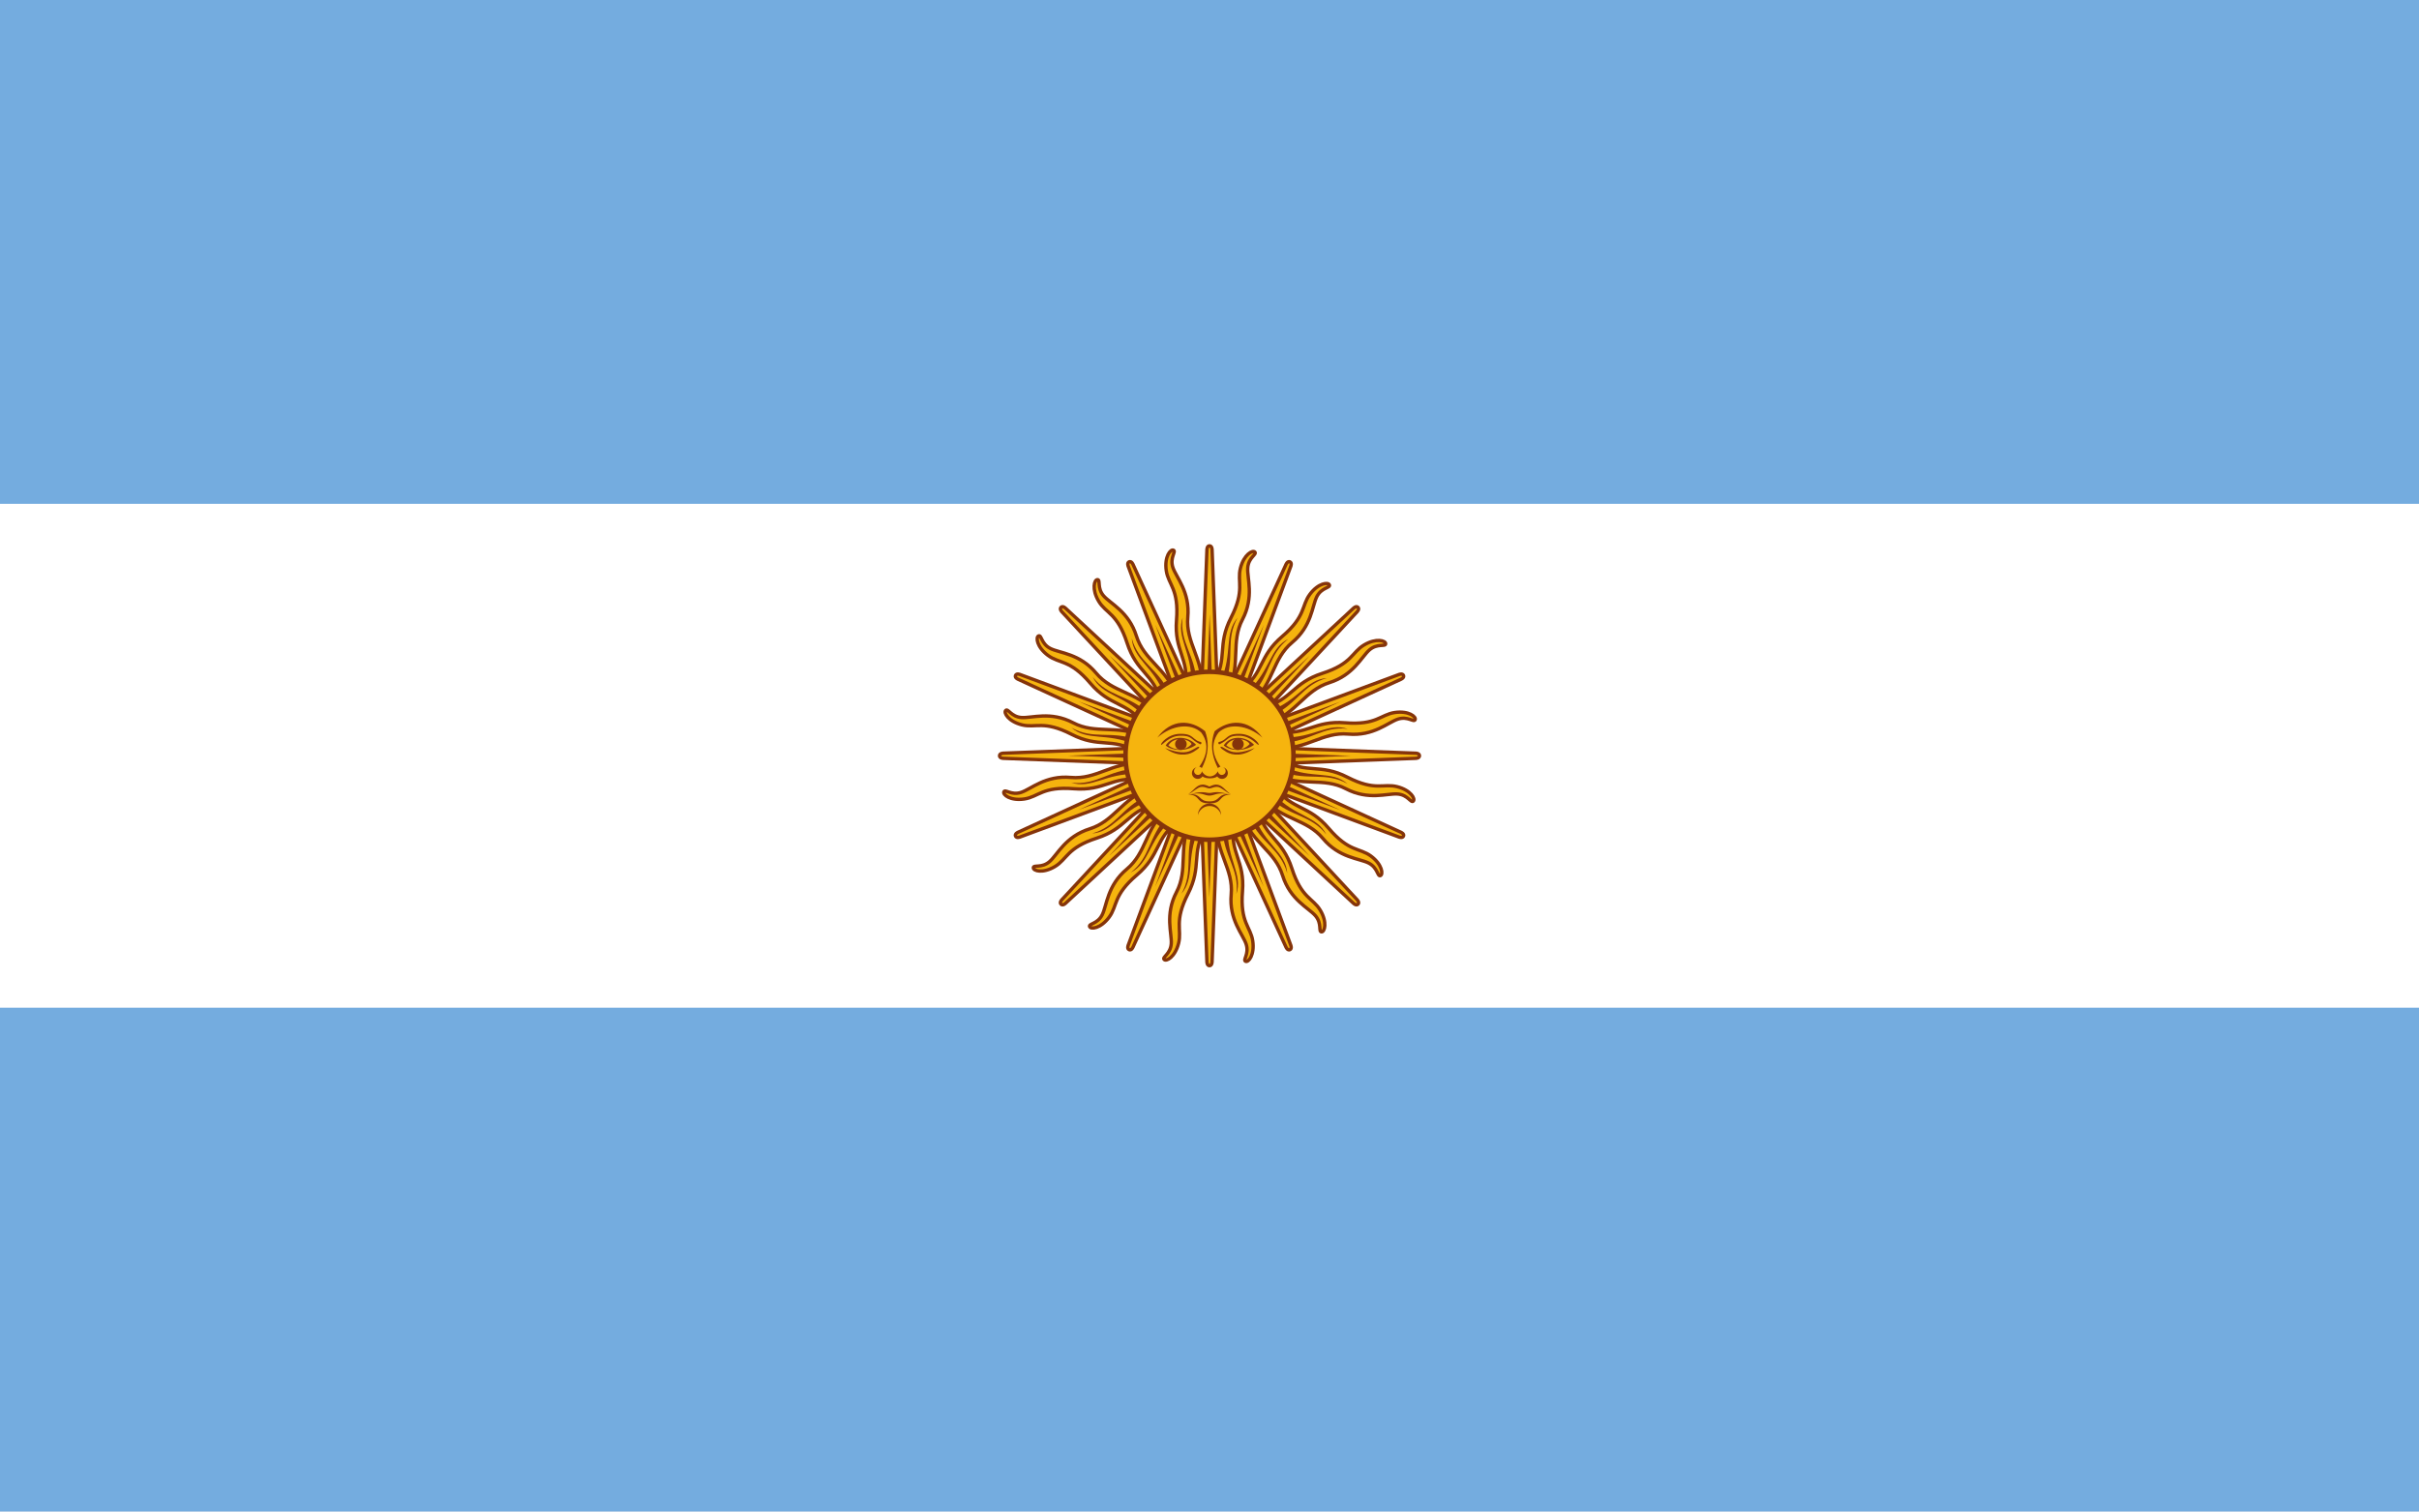
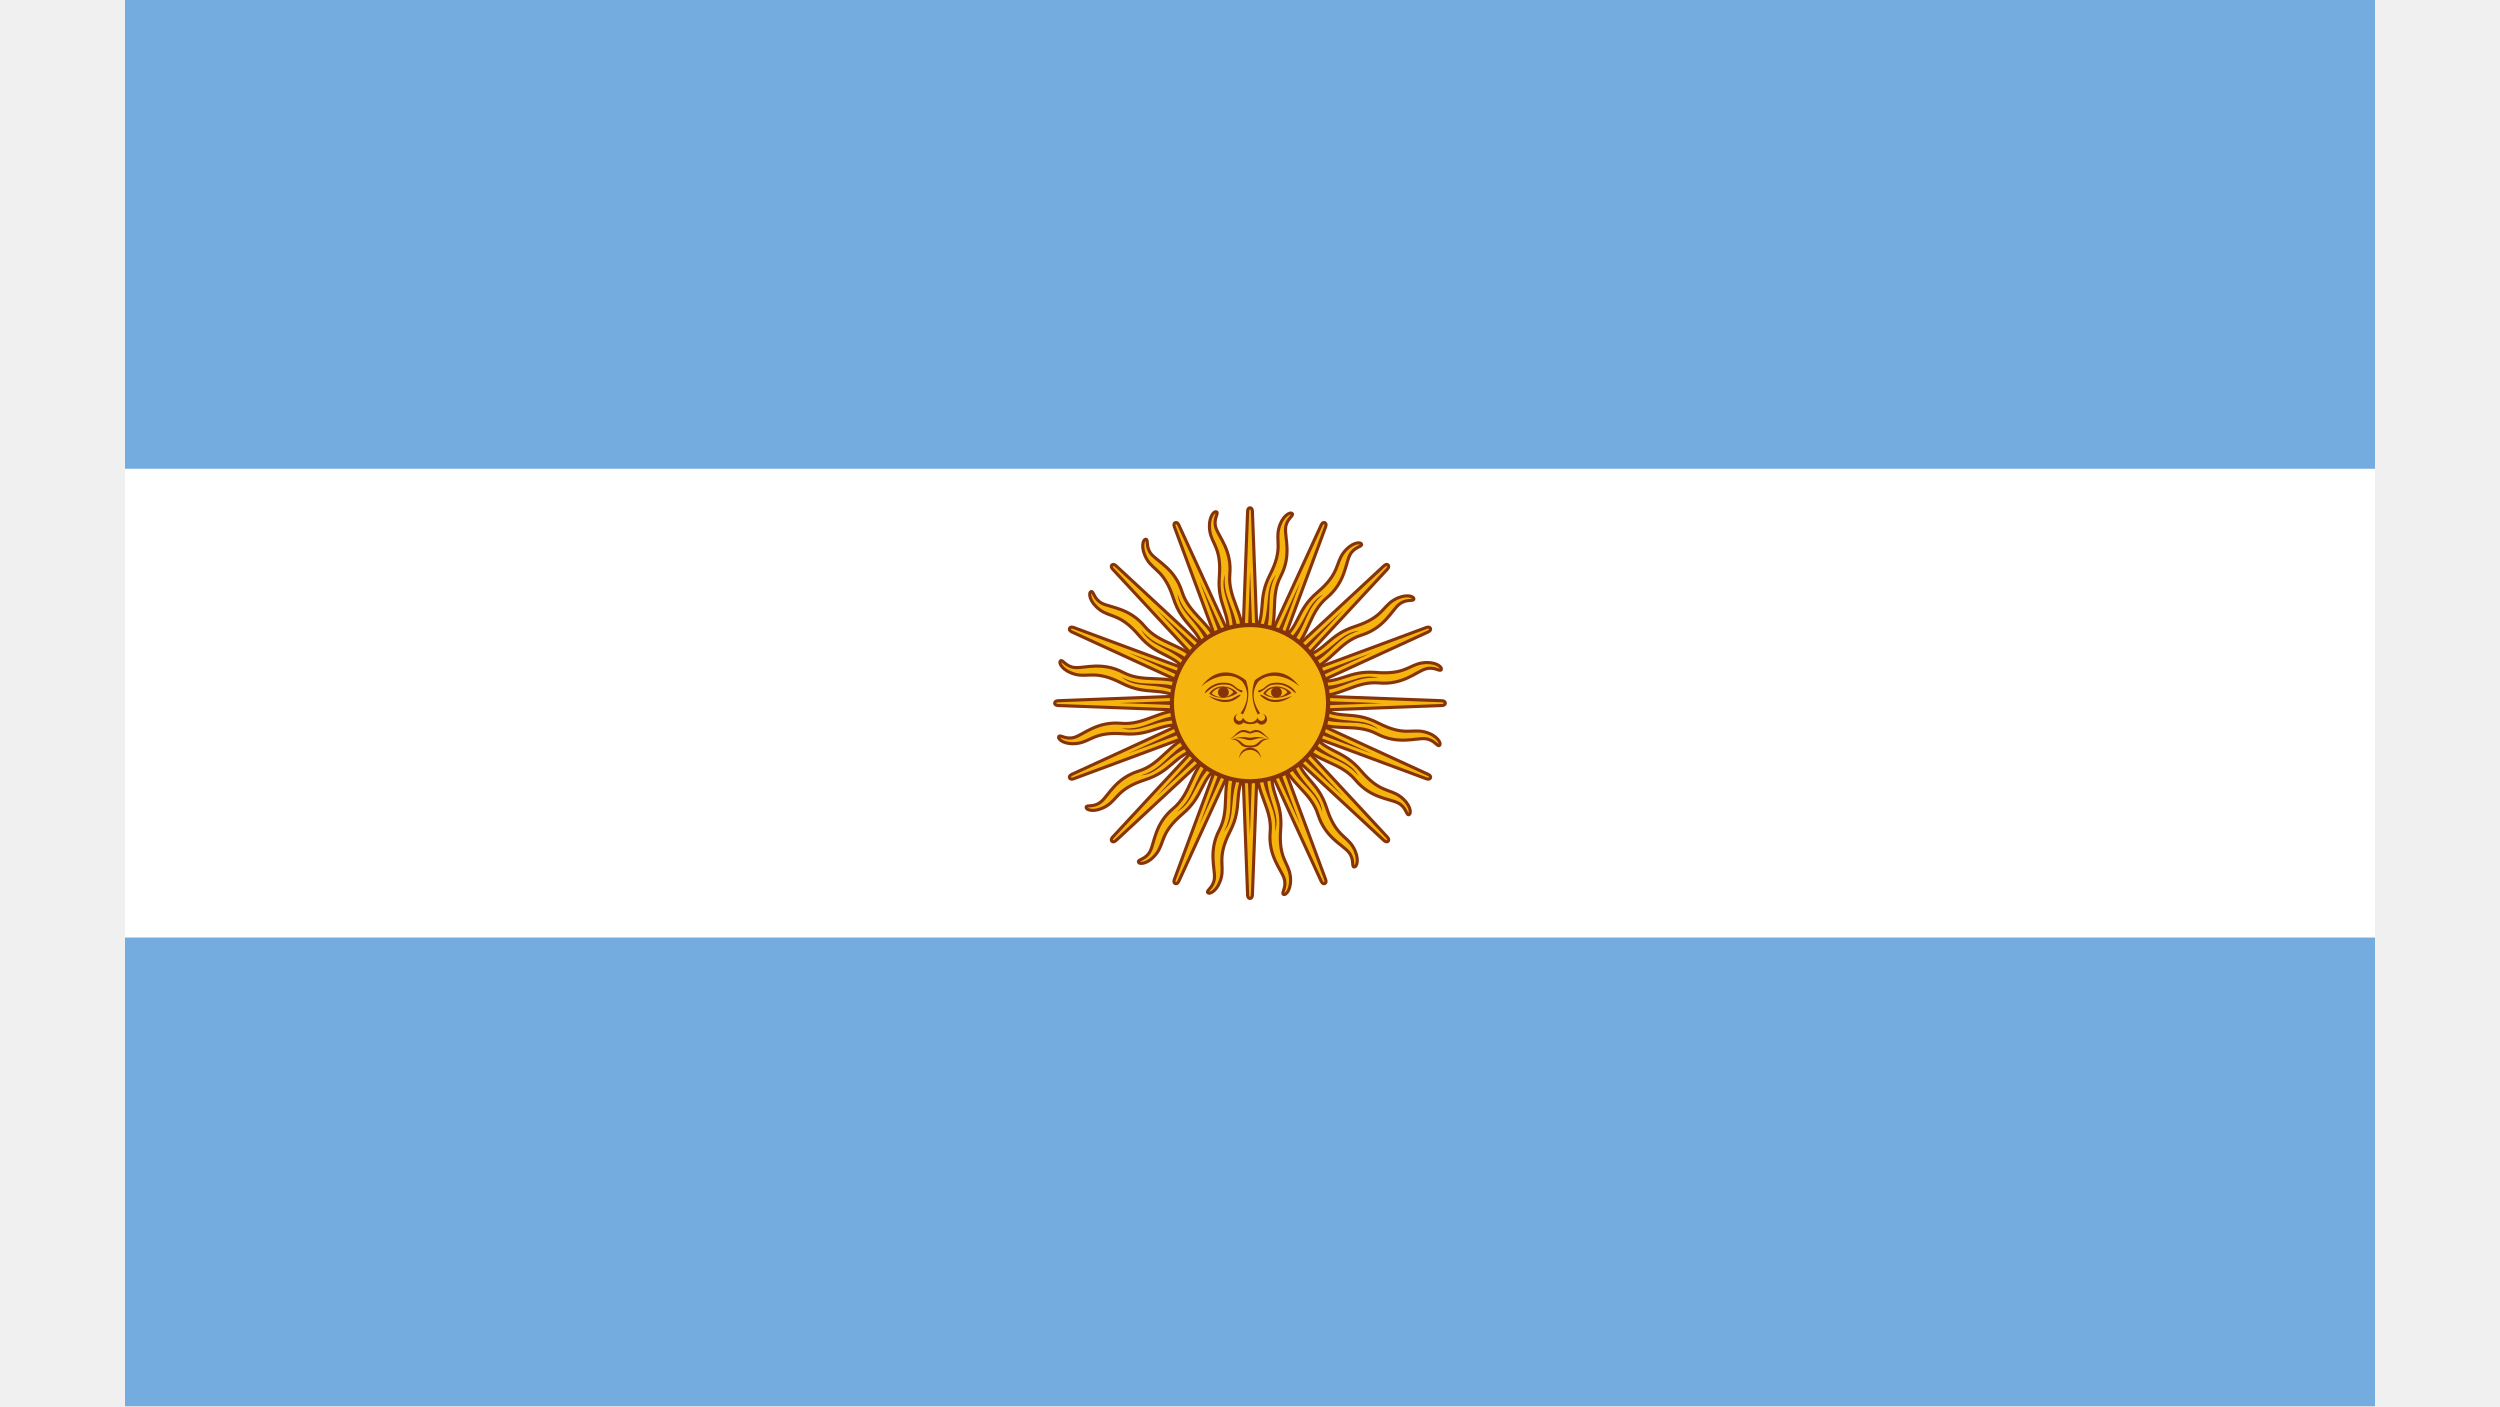
- <svg xmlns="http://www.w3.org/2000/svg" xmlns:xlink="http://www.w3.org/1999/xlink" viewBox="0 0 800 500">
+ <svg xmlns="http://www.w3.org/2000/svg" xmlns:xlink="http://www.w3.org/1999/xlink" viewBox="0 0 800 500" width="1200" height="675">
  <path fill="#74acdf" d="M0 0h800v500H0z" />
  <path fill="#fff" d="M0 166.67h800v166.67H0z" />
  <g id="c">
    <path id="a" stroke-width="1.112" stroke="#85340a" fill="#f6b40e" d="M396.84 251.31l28.454 61.992s.49 1.185 1.28.859c.79-.327.299-1.512.299-1.512l-23.715-63.956m-.68 24.12c-.347 9.428 5.452 14.613 4.694 23.032-.757 8.42 3.867 13.18 4.94 16.454 1.073 3.274-1.16 5.232-.198 5.698.963.466 3.07-2.12 2.383-6.775-.687-4.655-4.22-6.037-3.39-16.32.83-10.283-4.206-12.678-2.98-22.058" />
    <use xlink:href="#a" transform="rotate(22.5 400 250)" />
    <use xlink:href="#a" transform="rotate(45 400 250)" />
    <use xlink:href="#a" transform="rotate(67.5 400 250)" />
    <path id="b" fill="#85340a" d="M404.31 274.41c.453 9.054 5.587 13.063 4.579 21.314 2.213-6.525-3.124-11.583-2.82-21.22m-7.649-23.757l19.487 42.577-16.329-43.887" />
    <use xlink:href="#b" transform="rotate(22.5 400 250)" />
    <use xlink:href="#b" transform="rotate(45 400 250)" />
    <use xlink:href="#b" transform="rotate(67.5 400 250)" />
  </g>
  <use xlink:href="#c" transform="rotate(90 400 250)" />
  <use xlink:href="#c" transform="rotate(180 400 250)" />
  <use xlink:href="#c" transform="rotate(270 400 250)" />
  <circle r="27.778" stroke="#85340a" cy="250" cx="400" stroke-width="1.5" fill="#f6b40e" />
  <path id="h" fill="#843511" d="M409.47 244.06c-1.897 0-3.713.822-4.781 2.531 2.136 1.923 6.856 2.132 10.062-.219a7.333 7.333 0 00-5.281-2.312zm-.031.438c1.846-.034 3.571.814 3.812 1.656-2.136 2.35-5.55 2.146-7.687.437.935-1.495 2.439-2.067 3.875-2.094z" />
  <use xlink:href="#d" transform="matrix(-1 0 0 1 800.25 0)" />
  <use xlink:href="#e" transform="matrix(-1 0 0 1 800.25 0)" />
  <use xlink:href="#f" transform="translate(18.862)" />
  <use xlink:href="#g" transform="matrix(-1 0 0 1 800.25 0)" />
  <path d="M395.75 253.84c-.913.167-1.563.977-1.563 1.906 0 1.062.878 1.906 1.938 1.906a1.89 1.89 0 001.563-.812c.739.556 1.764.615 2.312.625.084.002.193 0 .25 0 .548-.01 1.573-.069 2.313-.625.36.516.935.812 1.562.812 1.06 0 1.938-.844 1.938-1.906 0-.929-.65-1.74-1.563-1.906.513.18.844.676.844 1.219a1.28 1.28 0 01-1.281 1.281c-.68 0-1.242-.54-1.282-1.219-.208.417-1.034 1.655-2.656 1.719-1.622-.064-2.447-1.302-2.656-1.719-.04.679-.6 1.219-1.281 1.219a1.28 1.28 0 01-1.281-1.281c0-.542.33-1.038.843-1.219zm2.09 5.69c-2.138 0-2.983 1.937-4.906 3.219 1.068-.427 1.91-1.27 3.406-2.125 1.496-.855 2.772.187 3.625.187h.031c.853 0 2.13-1.041 3.625-.187 1.497.856 2.369 1.698 3.438 2.125-1.924-1.282-2.8-3.219-4.938-3.219-.426 0-1.271.23-2.125.656h-.031c-.853-.426-1.698-.656-2.125-.656z" fill="#85340a" />
  <path d="M397.12 262.06c-.844.037-1.96.207-3.563.688 3.848-.855 4.697.437 6.407.437h.03c1.71 0 2.56-1.292 6.407-.438-4.274-1.282-5.124-.437-6.406-.437h-.031c-.802 0-1.437-.312-2.844-.25z" fill="#85340a" />
  <path d="M393.75 262.72c-.248.003-.519.005-.813.031 4.488.428 2.331 3 7.032 3h.03c4.702 0 2.575-2.572 7.063-3-4.7-.426-3.214 2.344-7.062 2.344h-.031c-3.608 0-2.496-2.421-6.22-2.375zm10.1 6.94a3.848 3.848 0 00-3.846-3.846 3.848 3.848 0 00-3.847 3.846 3.955 3.955 0 013.847-3.04 3.952 3.952 0 013.846 3.04z" fill="#85340a" />
  <path id="e" fill="#85340a" d="M382.73 244.02c4.915-4.273 11.11-4.915 14.53-1.709.837 1.121 1.373 2.32 1.593 3.57.43 2.433-.33 5.062-2.236 7.756.215-.001.643.212.856.427 1.697-3.244 2.297-6.577 1.74-9.746a13.815 13.815 0 00-.67-2.436c-4.7-3.845-11.11-4.272-15.81 2.138z" />
  <path id="d" fill="#85340a" d="M390.42 242.74c2.777 0 3.419.642 4.7 1.71 1.284 1.068 1.924.854 2.137 1.068.213.215 0 .854-.426.64s-1.284-.64-2.564-1.708c-1.283-1.07-2.563-1.069-3.846-1.069-3.846 0-5.983 3.205-6.41 2.991-.426-.214 2.137-3.632 6.41-3.632z" />
  <use xlink:href="#h" transform="translate(-19.181)" />
  <circle id="f" cy="246.15" cx="390.54" r="1.923" fill="#85340a" />
  <path id="g" fill="#85340a" d="M385.29 247.44c3.633 2.778 7.265 2.564 9.402 1.282 2.136-1.282 2.136-1.709 1.71-1.709-.427 0-.853.427-2.564 1.281-1.71.856-4.273.856-8.546-.854z" />
</svg>
